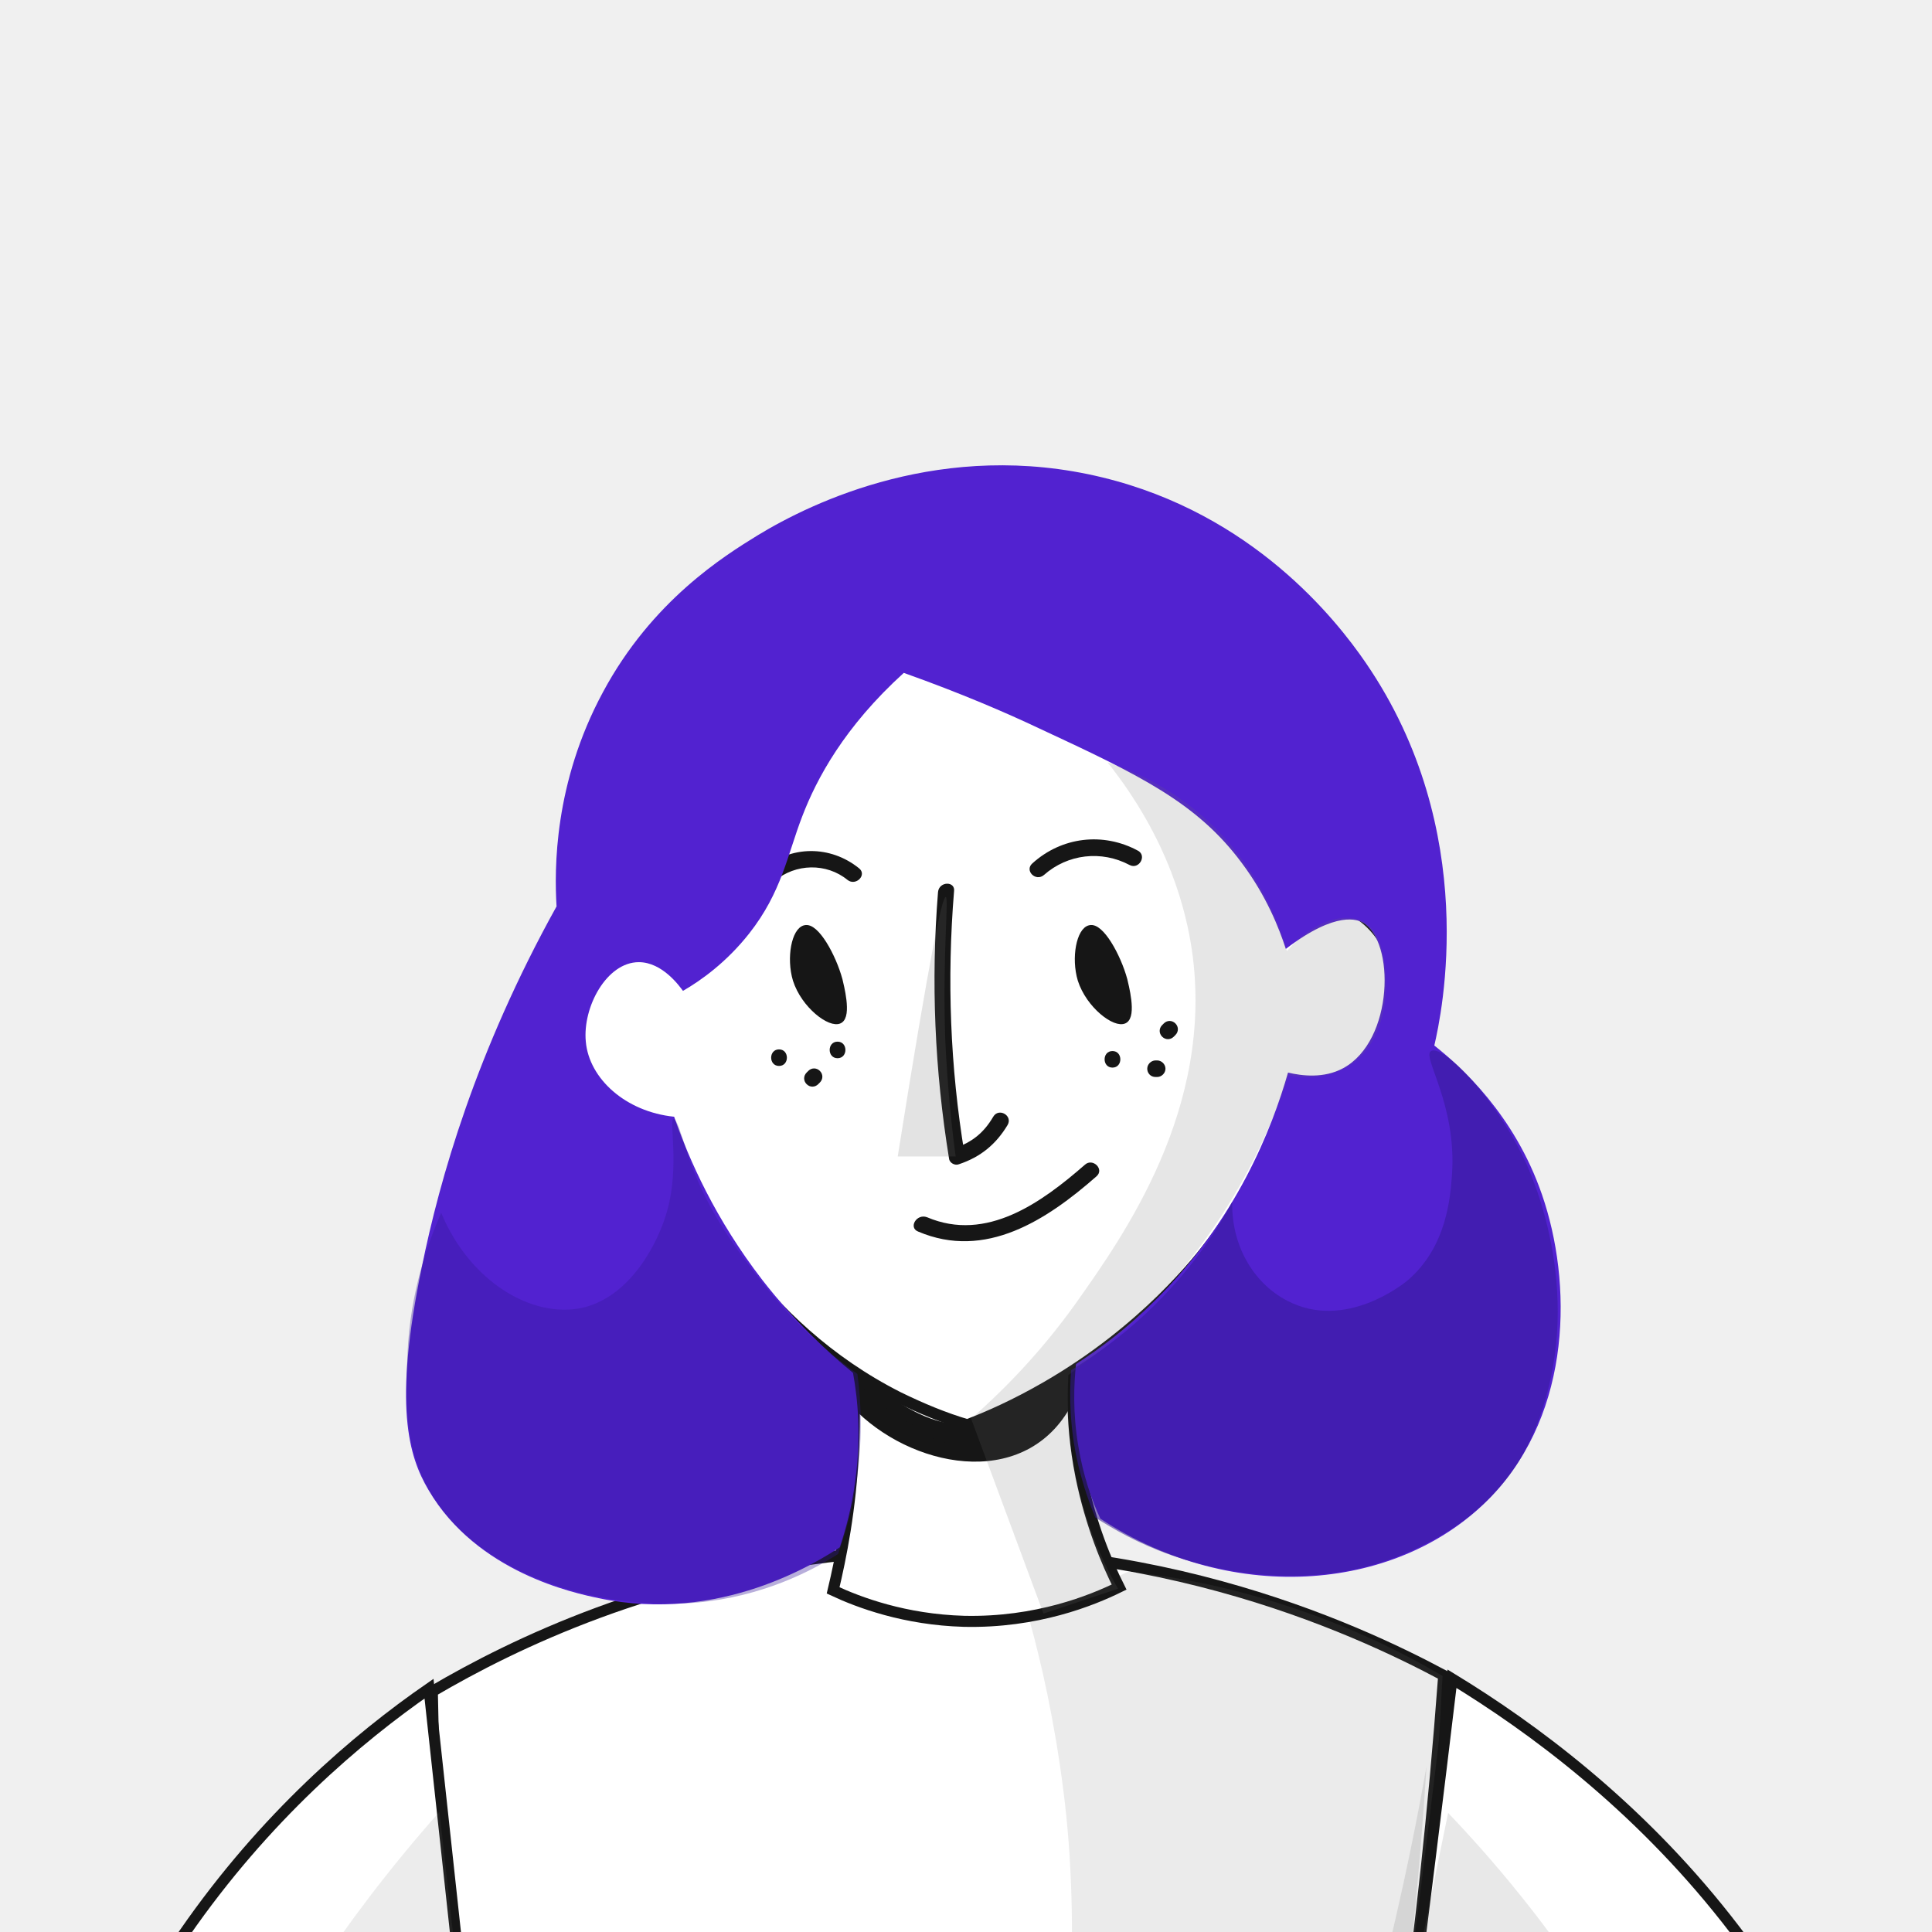
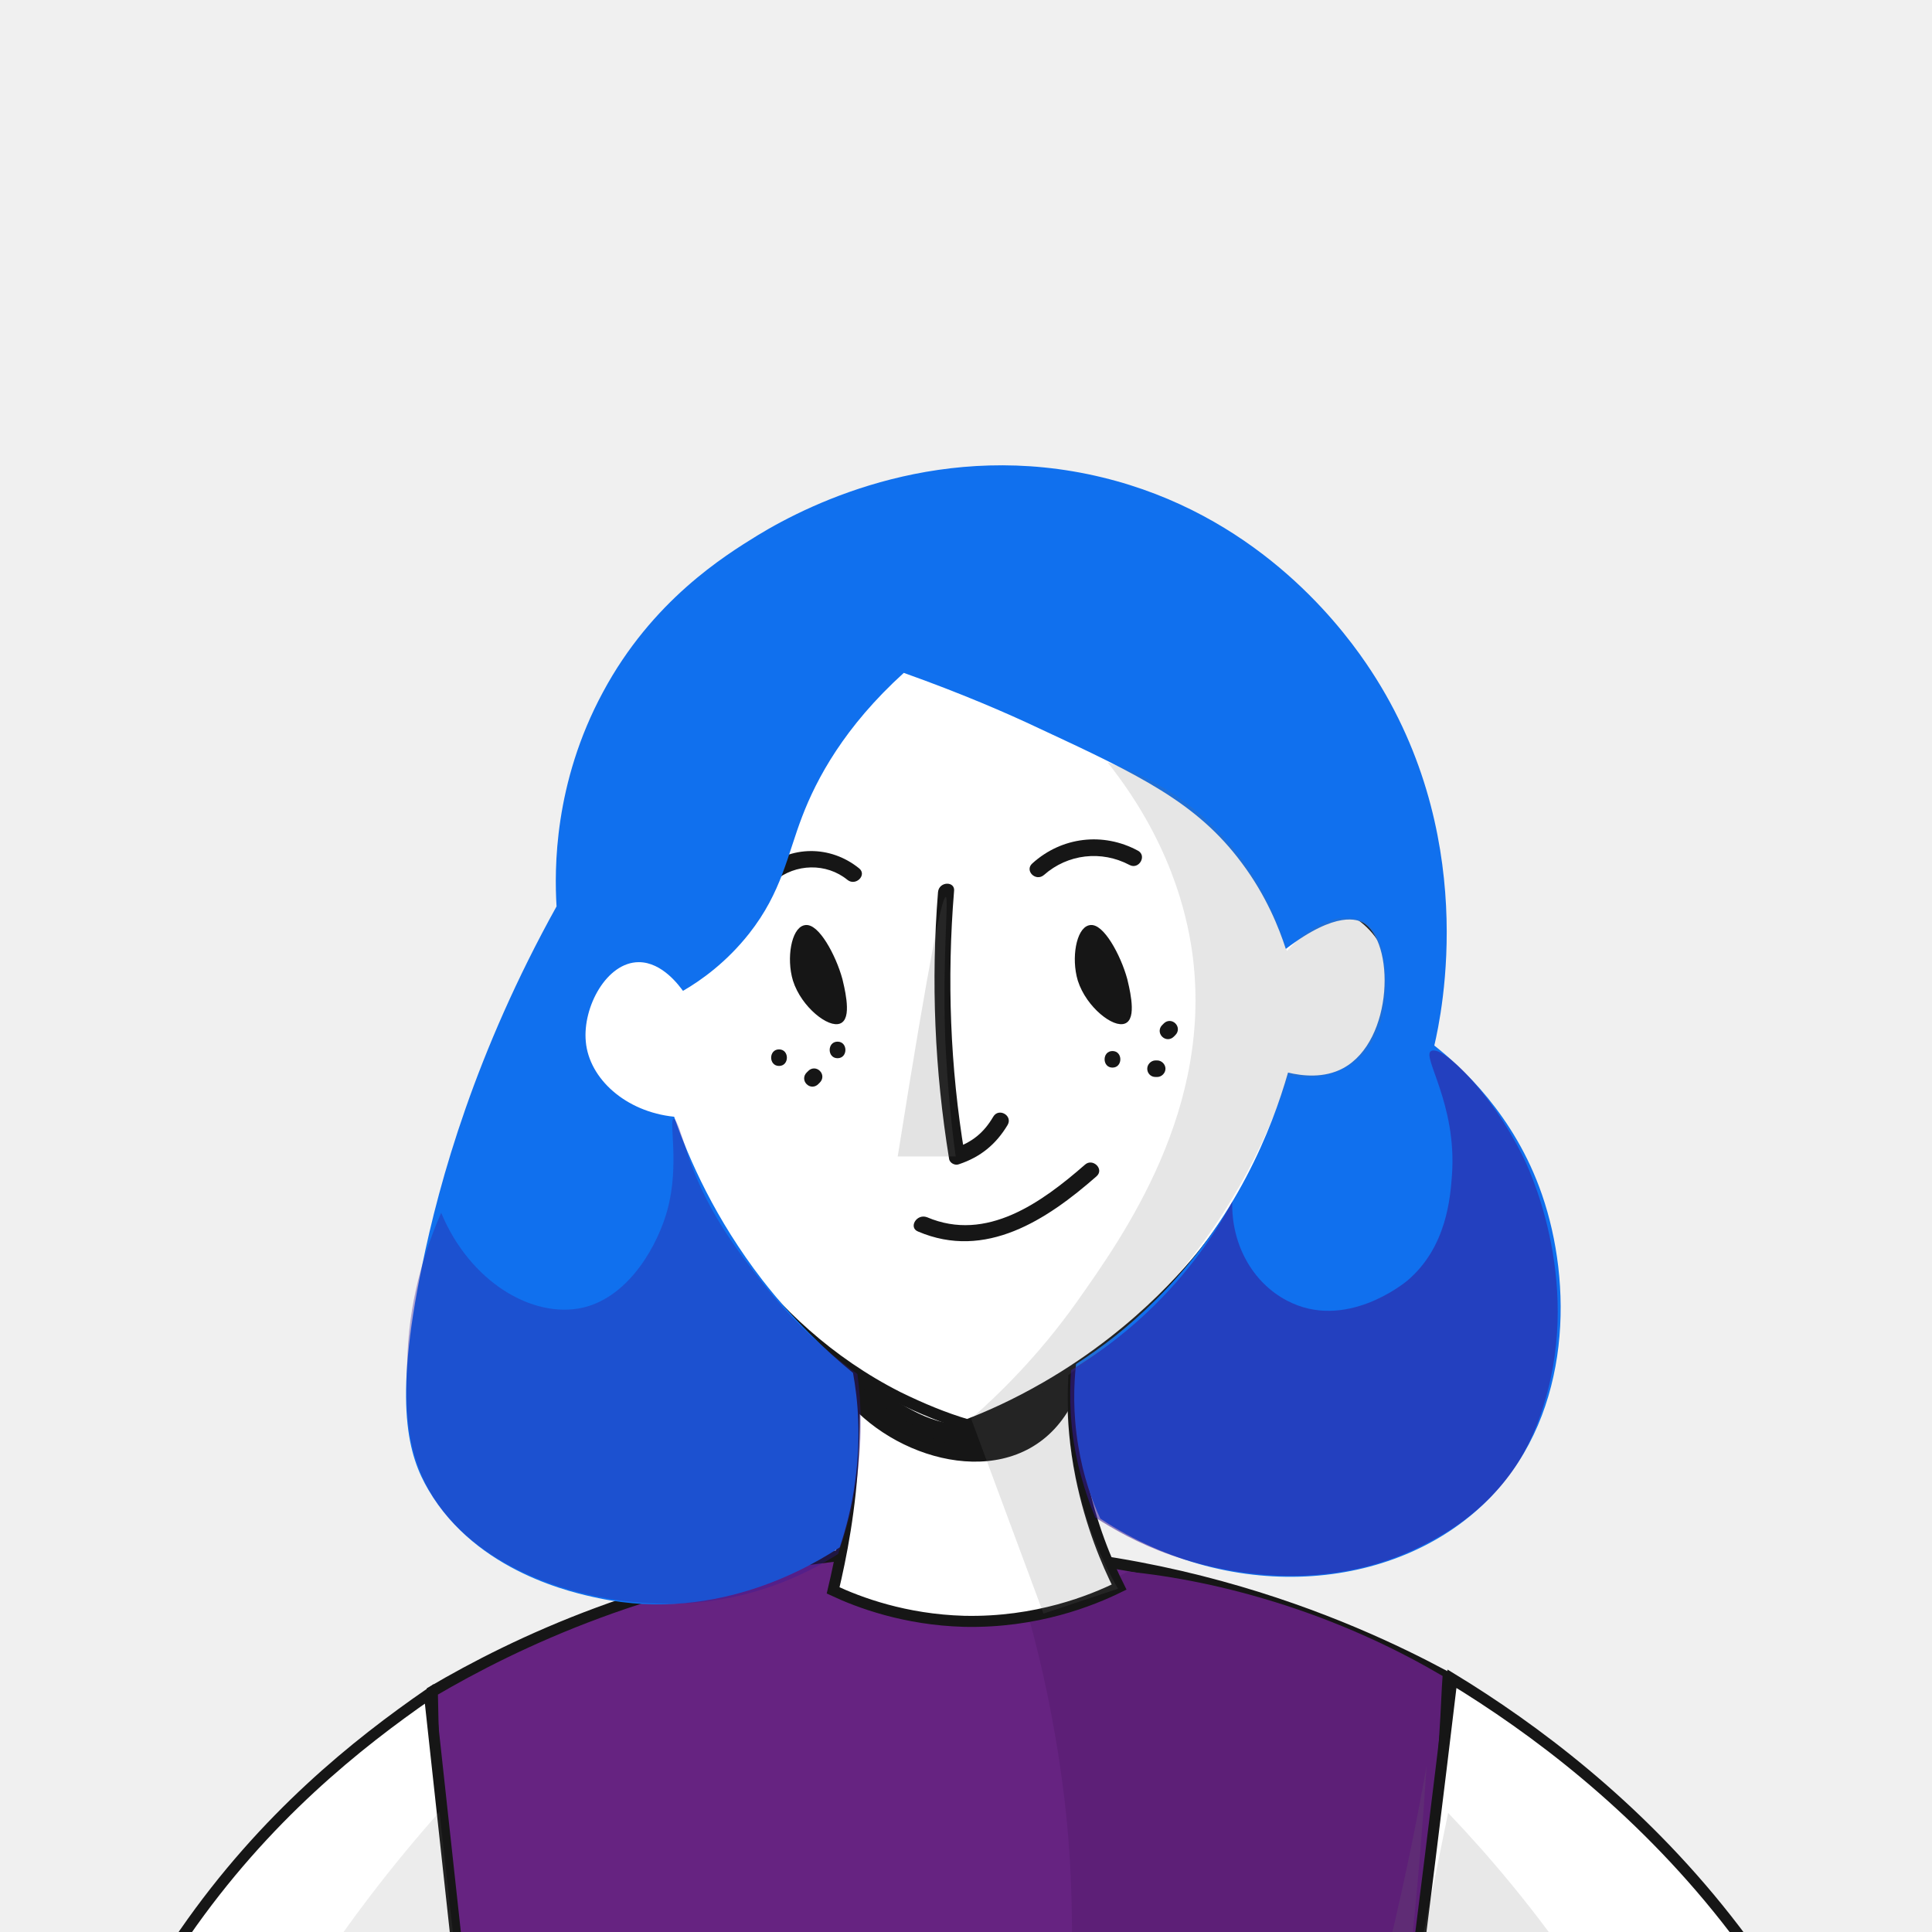
<svg xmlns="http://www.w3.org/2000/svg" width="100%" height="100%" viewBox="0 0 512 512" version="1.1" xml:space="preserve" style="fill-rule:evenodd;clip-rule:evenodd;stroke-miterlimit:10;">
  <g transform="matrix(1.46301,0,0,1.46301,-809.61,-332.709)">
-     <path d="M631.7,533.8C646.5,525.1 672.2,512.7 706.4,509.1C758.8,503.6 799,522.4 814.9,530.9C813.035,556.18 810.507,578.19 807.983,596.427C806.583,606.541 636.183,595.558 635.278,587.633C632.74,565.407 631.921,546.995 631.7,533.8Z" style="fill:white;fill-rule:nonzero;stroke:rgb(22,22,22);stroke-width:2px;" />
+     <path d="M631.7,533.8C646.5,525.1 672.2,512.7 706.4,509.1C758.8,503.6 799,522.4 814.9,530.9C813.035,556.18 810.507,578.19 807.983,596.427C806.583,606.541 636.183,595.558 635.278,587.633C632.74,565.407 631.921,546.995 631.7,533.8Z" style="fill:rgb(102,35,129);fill-rule:nonzero;stroke:rgb(22,22,22);stroke-width:2px;" />
  </g>
  <g transform="matrix(1.46301,0,0,1.46301,-809.61,-332.709)">
-     <path d="M739.9,521C742,528.6 744.4,539.1 746,551.7C746.555,555.989 747.976,567.919 747.448,585.213C746.931,602.189 806.687,604.006 808.929,589.548C811.201,574.892 812.942,560.78 814.1,541.6C814.4,537.2 814.5,533.5 814.7,531C807.4,526.7 797.9,522 786.2,518.2C775.4,514.7 765.7,512.9 757.7,512.1C751.9,515 745.9,518 739.9,521Z" style="fill:rgb(109,108,108);fill-opacity:0.14;fill-rule:nonzero;" />
+     <path d="M739.9,521C742,528.6 744.4,539.1 746,551.7C746.555,555.989 747.976,567.919 747.448,585.213C746.931,602.189 806.687,604.006 808.929,589.548C811.201,574.892 812.942,560.78 814.1,541.6C814.4,537.2 814.5,533.5 814.7,531C807.4,526.7 797.9,522 786.2,518.2C775.4,514.7 765.7,512.9 757.7,512.1C751.9,515 745.9,518 739.9,521Z" style="fill:rgb(93,31,119);fill-rule:nonzero;" />
  </g>
  <g transform="matrix(1.46301,0,0,1.46301,-809.61,-332.709)">
    <path d="M811.8,547.3C808.314,567.031 804.131,584.399 800.071,598.994C797.608,607.847 805.397,610.162 806.587,600.988C808.559,585.793 810.491,567.752 811.8,547.3Z" style="fill:rgb(109,108,108);fill-opacity:0.17;fill-rule:nonzero;" />
  </g>
  <g transform="matrix(1.46301,0,0,1.46301,-809.61,-332.709)">
-     <path d="M631.1,533.3C618.1,542.3 601.4,556.5 586.8,577.6C584.563,580.85 582.482,584.114 580.547,587.381C570.284,604.702 631.2,606.2 638.3,599.7C635.9,577.6 633.5,555.5 631.1,533.3Z" style="fill:white;fill-rule:nonzero;stroke:rgb(22,22,22);stroke-width:2px;" />
+     <path d="M631.161,534.228C618.161,543.228 601.4,556.5 586.8,577.6C584.563,580.85 582.482,584.114 580.547,587.381C570.284,604.702 631.2,606.2 638.3,599.7C635.9,577.6 633.561,556.428 631.161,534.228Z" style="fill:white;fill-rule:nonzero;stroke:rgb(22,22,22);stroke-width:2px;" />
  </g>
  <g transform="matrix(1.46301,0,0,1.46301,-809.61,-332.709)">
    <path d="M633,555.6C624.011,565.744 616.493,575.723 610.196,585.24C596.32,606.216 637.111,591.936 636.682,588.302C635.398,577.43 634.199,566.543 633,555.6Z" style="fill:rgb(109,108,108);fill-opacity:0.13;fill-rule:nonzero;" />
  </g>
  <g transform="matrix(1.46301,0,0,1.46301,-809.61,-332.709)">
    <path d="M816.4,531.5C831,540.4 849.8,554.3 866.1,575C870.509,580.589 874.378,586.22 877.769,591.833C887.133,607.334 816.3,603.2 808.3,596.8C811.1,575 813.8,553.3 816.4,531.5Z" style="fill:white;fill-rule:nonzero;stroke:rgb(22,22,22);stroke-width:2px;" />
  </g>
  <g transform="matrix(1.46301,0,0,1.46301,-809.61,-332.709)">
    <path d="M815.7,555.8C822.932,563.374 831.656,573.542 840.32,586.378C846.871,596.083 815.6,601.8 807.5,595.5C810.3,582.3 813,569.1 815.7,555.8Z" style="fill:rgb(109,108,108);fill-opacity:0.16;fill-rule:nonzero;" />
  </g>
  <g transform="matrix(1.46301,0,0,1.46301,-809.61,-332.709)">
    <path d="M709.2,453.1C703.7,459.8 709,468 708,489.9C707.5,500.8 705.7,509.6 704.3,515.5C709,517.7 717.3,520.8 728,521.1C741.2,521.4 751.2,517.3 756.1,514.9C753.9,510.5 751,503.7 749.2,494.9C744.7,472.5 752.7,462 746.1,453.7C738.4,444.1 716.6,444 709.2,453.1Z" style="fill:white;fill-rule:nonzero;stroke:rgb(22,22,22);stroke-width:2px;" />
  </g>
  <g transform="matrix(1.46301,0,0,1.46301,-809.61,-332.709)">
    <path d="M674.3,356.9C668,373.1 670.4,387.7 671.8,394C671.2,394.1 659.5,396.6 656.3,405.6C653.1,414.7 659.7,427.6 673.5,431.8C678.5,444 690.6,467.6 716.1,480.5C720.4,482.6 724.5,484.3 728.6,485.5C732.3,484.1 737.3,481.9 743,478.6C760.8,468.3 770.7,455.5 773,452.4C777.2,446.8 782.9,437.8 786.9,425.4C789.1,425.8 793,426 796.8,424.1C805.4,419.7 809.7,406 803.7,397.1C798.7,389.7 789,389.4 787.8,389.4C789.1,384.2 793.1,365.5 783,347C771.4,325.7 746.5,314.5 723.1,317.7C688.5,322.2 674.9,355.3 674.3,356.9Z" style="fill:white;fill-rule:nonzero;stroke:rgb(22,22,22);stroke-width:2px;" />
  </g>
  <g transform="matrix(1.46301,0,0,1.46301,-809.61,-332.709)">
    <g>
      <path d="M707.9,479.6C714,483.2 720.7,488.8 728.2,488.2C734.4,487.7 741.3,484.1 746,480.3C747.5,479.1 745.4,477 743.9,478.2C739.5,481.7 732.4,485.4 726.6,485.3C720.5,485.2 714.3,480.1 709.3,477C707.8,476 706.3,478.6 707.9,479.6Z" style="fill:rgb(22,22,22);fill-rule:nonzero;" />
    </g>
  </g>
  <g transform="matrix(1.46301,0,0,1.46301,-809.61,-332.709)">
    <g>
      <path d="M707.5,480.9C713.2,485.8 719.7,491.3 727.7,490.9C735.5,490.5 742.8,485.3 747.9,479.7C749.2,478.3 747.1,476.2 745.8,477.6C741.4,482.4 735.2,487.1 728.4,487.8C720.9,488.5 714.9,483.4 709.6,478.8C708.2,477.5 706.1,479.6 707.5,480.9Z" style="fill:rgb(22,22,22);fill-rule:nonzero;" />
    </g>
  </g>
  <g transform="matrix(1.46301,0,0,1.46301,-809.61,-332.709)">
    <g>
      <path d="M711.3,481.5C711.3,481.4 711.3,481.4 711.3,481.5C710.7,480.6 709.6,480.4 708.9,481.1L708.8,481.2C708.2,481.7 708.2,482.8 708.8,483.3C719.8,493.8 740,497.2 747.9,481.1C748.7,479.4 746.2,477.8 745.3,479.6C738.3,494 720.6,490.5 711,481.2L711,483.3L711.1,483.2C710.3,483.1 709.5,483 708.7,482.9L708.7,483C709.7,484.6 712.3,483.1 711.3,481.5Z" style="fill:rgb(22,22,22);fill-rule:nonzero;" />
    </g>
  </g>
  <g transform="matrix(1.46301,0,0,1.46301,-809.61,-332.709)">
    <g>
      <path d="M723.3,389C722,405.2 722.7,421.3 725.3,437.3C725.4,438.1 726.4,438.6 727.1,438.3C731,437 733.8,434.7 735.9,431.2C736.9,429.5 734.3,428 733.3,429.7C731.6,432.6 729.5,434.3 726.3,435.4C726.9,435.7 727.5,436.1 728.1,436.4C725.5,420.7 724.9,404.8 726.2,388.9C726.5,387 723.5,387 723.3,389Z" style="fill:rgb(22,22,22);fill-rule:nonzero;" />
    </g>
  </g>
  <g transform="matrix(1.46301,0,0,1.46301,-809.61,-332.709)">
    <path d="M705.5,404.9C705.7,405.8 707.2,411.4 705.5,412.3C703.8,413.2 699,409.6 697.5,404.9C696.3,400.9 697.3,395.9 699.2,395.5C701.2,395 704.3,400.5 705.5,404.9Z" style="fill:rgb(22,22,22);fill-rule:nonzero;stroke:rgb(22,22,22);stroke-width:1px;" />
  </g>
  <g transform="matrix(1.46301,0,0,1.46301,-809.61,-332.709)">
    <path d="M757.1,404.9C757.3,405.8 758.8,411.4 757.1,412.3C755.4,413.2 750.6,409.6 749.1,404.9C747.9,400.9 748.9,395.9 750.8,395.5C752.8,395 755.9,400.5 757.1,404.9Z" style="fill:rgb(22,22,22);fill-rule:nonzero;stroke:rgb(22,22,22);stroke-width:1px;" />
  </g>
  <g transform="matrix(1.46301,0,0,1.46301,-809.61,-332.709)">
    <g>
      <path d="M719.7,450.5C731.9,455.7 743,448.4 752,440.5C753.5,439.2 751.3,437.1 749.9,438.4C742.1,445.2 732.1,452.5 721.3,447.9C719.4,447.2 717.9,449.8 719.7,450.5Z" style="fill:rgb(22,22,22);fill-rule:nonzero;" />
    </g>
  </g>
  <g transform="matrix(1.46301,0,0,1.46301,-809.61,-332.709)">
    <g>
      <path d="M754.9,420.8C756.8,420.8 756.8,417.8 754.9,417.8C753,417.8 753,420.8 754.9,420.8Z" style="fill:rgb(22,22,22);fill-rule:nonzero;" />
    </g>
  </g>
  <g transform="matrix(1.46301,0,0,1.46301,-809.61,-332.709)">
    <g>
      <path d="M766,415.2C766.1,415.1 766.2,415 766.3,414.9C766.9,414.3 766.9,413.4 766.3,412.8C765.7,412.2 764.8,412.2 764.2,412.8C764.1,412.9 764,413 763.9,413.1C763.3,413.7 763.3,414.6 763.9,415.2C764.5,415.8 765.4,415.8 766,415.2Z" style="fill:rgb(22,22,22);fill-rule:nonzero;" />
    </g>
  </g>
  <g transform="matrix(1.46301,0,0,1.46301,-809.61,-332.709)">
    <g>
      <path d="M762.7,422.5L763,422.5C763.8,422.5 764.5,421.8 764.5,421C764.5,420.2 763.8,419.5 763,419.5L762.7,419.5C761.9,419.5 761.2,420.2 761.2,421C761.2,421.8 761.8,422.5 762.7,422.5Z" style="fill:rgb(22,22,22);fill-rule:nonzero;" />
    </g>
  </g>
  <g transform="matrix(1.46301,0,0,1.46301,-809.61,-332.709)">
    <g>
      <path d="M693.7,387C697.5,383.8 703.1,383.7 706.9,386.8C708.4,388 710.5,385.9 709,384.7C703.8,380.5 696.6,380.5 691.5,384.9C690.1,386.1 692.3,388.2 693.7,387Z" style="fill:rgb(22,22,22);fill-rule:nonzero;" />
    </g>
  </g>
  <g transform="matrix(1.46301,0,0,1.46301,-809.61,-332.709)">
    <g>
      <path d="M742.5,385.9C746.8,382.1 752.9,381.4 758,384.1C759.7,385 761.2,382.4 759.5,381.5C753.2,378.1 745.7,379 740.4,383.8C738.9,385.1 741,387.2 742.5,385.9Z" style="fill:rgb(22,22,22);fill-rule:nonzero;" />
    </g>
  </g>
  <g transform="matrix(1.46301,0,0,1.46301,-809.61,-332.709)">
    <g>
      <path d="M694.5,420.5C696.4,420.5 696.4,417.5 694.5,417.5C692.6,417.5 692.6,420.5 694.5,420.5Z" style="fill:rgb(22,22,22);fill-rule:nonzero;" />
    </g>
  </g>
  <g transform="matrix(1.46301,0,0,1.46301,-809.61,-332.709)">
    <g>
      <path d="M705.1,419.1C707,419.1 707,416.1 705.1,416.1C703.2,416.1 703.2,419.1 705.1,419.1Z" style="fill:rgb(22,22,22);fill-rule:nonzero;" />
    </g>
  </g>
  <g transform="matrix(1.46301,0,0,1.46301,-809.61,-332.709)">
    <g>
      <path d="M699.8,421.4C699.7,421.5 699.6,421.6 699.5,421.7C698.9,422.3 698.9,423.2 699.5,423.8C700.1,424.4 701,424.4 701.6,423.8C701.7,423.7 701.8,423.6 701.9,423.5C702.5,422.9 702.5,422 701.9,421.4C701.3,420.8 700.4,420.8 699.8,421.4Z" style="fill:rgb(22,22,22);fill-rule:nonzero;" />
    </g>
  </g>
  <g transform="matrix(1.46301,0,0,1.46301,-809.61,-332.709)">
-     <path d="M690.6,324.4C684.6,328.1 671.5,336.2 662.6,352.8C653.7,369.3 653.8,384.9 654.2,391.6C639.6,417.9 633,441.1 629.8,456.9C624.6,482 627.4,491.2 631,497.3C639.8,512.3 657.5,516 661.8,516.9C683.9,521.6 701.5,510.3 705.5,507.7C706.6,504.4 707.7,500.3 708.3,495.7C709.4,487.8 708.8,481 707.9,476.1C702.9,472 697.1,466.5 691.5,459.3C683,448.3 678.2,437.5 675.5,429.7C666.7,428.8 660.1,422.8 659.5,416.1C658.9,409.8 663.3,401.7 669.1,401.7C673.4,401.7 676.5,406.1 677.1,406.9C680.4,405 685,401.7 689.1,396.5C695,389 696,382.3 698.7,375.3C701.3,368.5 706.3,359.1 717.1,349.3C727.5,353 735.8,356.6 741.5,359.3C759.8,367.8 770.2,372.8 778.3,383.7C782.8,389.7 785.1,395.6 786.3,399.3C795.6,392.2 799.4,394.1 800.2,394.5C806.1,397.8 805.9,415.9 796.7,420.9C793.2,422.8 789.2,422.3 786.7,421.7C783.8,431.8 777.4,448.3 762.7,462.9C757.8,467.8 752.8,471.6 748.3,474.5C747.9,478.2 747.7,483.3 748.7,489.3C749.6,494.8 751.2,499.3 752.7,502.5C777,518.5 807.2,515.6 823.6,498.4C838.2,483 838.2,459.7 832.7,443.8C827.7,429.3 818,420.6 813.2,416.8C814.5,411.2 821.7,378 800.8,347.5C795.4,339.6 780.3,320.5 753.1,313.9C724.3,306.9 700.6,318.3 690.6,324.4Z" style="fill:rgb(82,34,208);fill-rule:nonzero;" />
+     <path d="M690.6,324.4C684.6,328.1 671.5,336.2 662.6,352.8C653.7,369.3 653.8,384.9 654.2,391.6C639.6,417.9 633,441.1 629.8,456.9C624.6,482 627.4,491.2 631,497.3C639.8,512.3 657.5,516 661.8,516.9C683.9,521.6 701.5,510.3 705.5,507.7C706.6,504.4 707.7,500.3 708.3,495.7C709.4,487.8 708.8,481 707.9,476.1C702.9,472 697.1,466.5 691.5,459.3C683,448.3 678.2,437.5 675.5,429.7C666.7,428.8 660.1,422.8 659.5,416.1C658.9,409.8 663.3,401.7 669.1,401.7C673.4,401.7 676.5,406.1 677.1,406.9C680.4,405 685,401.7 689.1,396.5C695,389 696,382.3 698.7,375.3C701.3,368.5 706.3,359.1 717.1,349.3C727.5,353 735.8,356.6 741.5,359.3C759.8,367.8 770.2,372.8 778.3,383.7C782.8,389.7 785.1,395.6 786.3,399.3C795.6,392.2 799.4,394.1 800.2,394.5C806.1,397.8 805.9,415.9 796.7,420.9C793.2,422.8 789.2,422.3 786.7,421.7C783.8,431.8 777.4,448.3 762.7,462.9C757.8,467.8 752.8,471.6 748.3,474.5C747.9,478.2 747.7,483.3 748.7,489.3C749.6,494.8 751.2,499.3 752.7,502.5C777,518.5 807.2,515.6 823.6,498.4C838.2,483 838.2,459.7 832.7,443.8C827.7,429.3 818,420.6 813.2,416.8C814.5,411.2 821.7,378 800.8,347.5C795.4,339.6 780.3,320.5 753.1,313.9C724.3,306.9 700.6,318.3 690.6,324.4Z" style="fill:rgb(16,112,238);fill-rule:nonzero;" />
  </g>
  <g transform="matrix(1.46301,0,0,1.46301,-809.61,-332.709)">
    <path d="M754,365.5C765.3,379.7 768.3,392.8 769.3,399.6C773.4,428.2 756.8,451.4 748.4,463.3C741.5,473 734.4,479.9 729.3,484.4C733.7,496.2 738,507.9 742.4,519.7C746.9,518.2 751.4,516.7 755.9,515.2C753.8,511.5 751.6,506.9 749.9,501.3C746.8,491.3 746.6,482.5 746.9,476.5C752.4,472.6 758.8,467.3 765,460.3C777.4,446.3 783.6,431.9 786.8,422.2C788.8,422.6 793.1,423.1 797.2,420.8C805.8,415.9 804.4,403.7 804.3,402.9C804,400.3 803.4,396.1 800.4,394.4C796.9,392.5 791.1,394.3 786.5,399.7C785.1,394.8 781.1,383.5 770.3,374.5C764.3,369.5 758.2,366.9 754,365.5Z" style="fill:rgb(109,108,108);fill-opacity:0.17;fill-rule:nonzero;" />
  </g>
  <g transform="matrix(1.46301,0,0,1.46301,-809.61,-332.709)">
    <path d="M724.7,389.9C724.1,389.8 722.1,398.5 716,436.9L726.5,436.9C725.8,431.8 725,424.4 724.6,415.4C724.1,400 725.3,390 724.7,389.9Z" style="fill:rgb(109,108,108);fill-opacity:0.19;fill-rule:nonzero;" />
  </g>
  <g transform="matrix(1.46301,0,0,1.46301,-809.61,-332.709)">
    <path d="M812.6,417.8C810.9,418.8 817.3,427.4 816.4,440.2C816.1,444.2 815.5,453.3 808.3,459.4C807.8,459.8 797.1,468.6 786.5,463C780.2,459.7 776.4,452.7 776.6,445.1C773.6,450.7 768.7,458.1 761,465.3C756.2,469.8 751.5,473.1 747.4,475.6C747.1,480 747.1,486 748.7,492.8C749.6,496.5 750.7,499.7 751.8,502.3C754.9,504.3 759.5,507 765.5,509.1C769.3,510.4 790.2,517.7 810.6,507.6C814.2,505.8 822.2,501.7 828,492.9C828.7,491.8 831.3,487.9 833.2,481.3C840,458.7 830,438.3 829.1,436.6C823.6,425.5 814.7,416.6 812.6,417.8Z" style="fill:rgb(52,25,153);fill-opacity:0.54;fill-rule:nonzero;" />
  </g>
  <g transform="matrix(1.46301,0,0,1.46301,-809.61,-332.709)">
    <path d="M675.4,430.1C674.5,430.2 676.5,438.4 674.3,446.5C672.7,452.5 667.6,462.3 658.9,464.3C649.8,466.3 638.5,459.6 633.3,447.1C630.9,452.6 627.7,461.4 627.2,472.6C626.9,479.9 626.5,487.7 630.1,495.4C638.2,512.6 662,519.3 679.7,517.7C691.5,516.6 700.4,512 705.2,508.9C706.4,505.5 707.6,501.4 708.4,496.7C709.7,488.6 709.4,481.5 708.7,476.3C700.8,470.6 695.4,464.7 692,460.4C687.2,454.3 680.7,446.1 677.4,434.7C676.9,433.4 676,430 675.4,430.1Z" style="fill:rgb(52,25,153);fill-opacity:0.35;fill-rule:nonzero;" />
  </g>
</svg>
